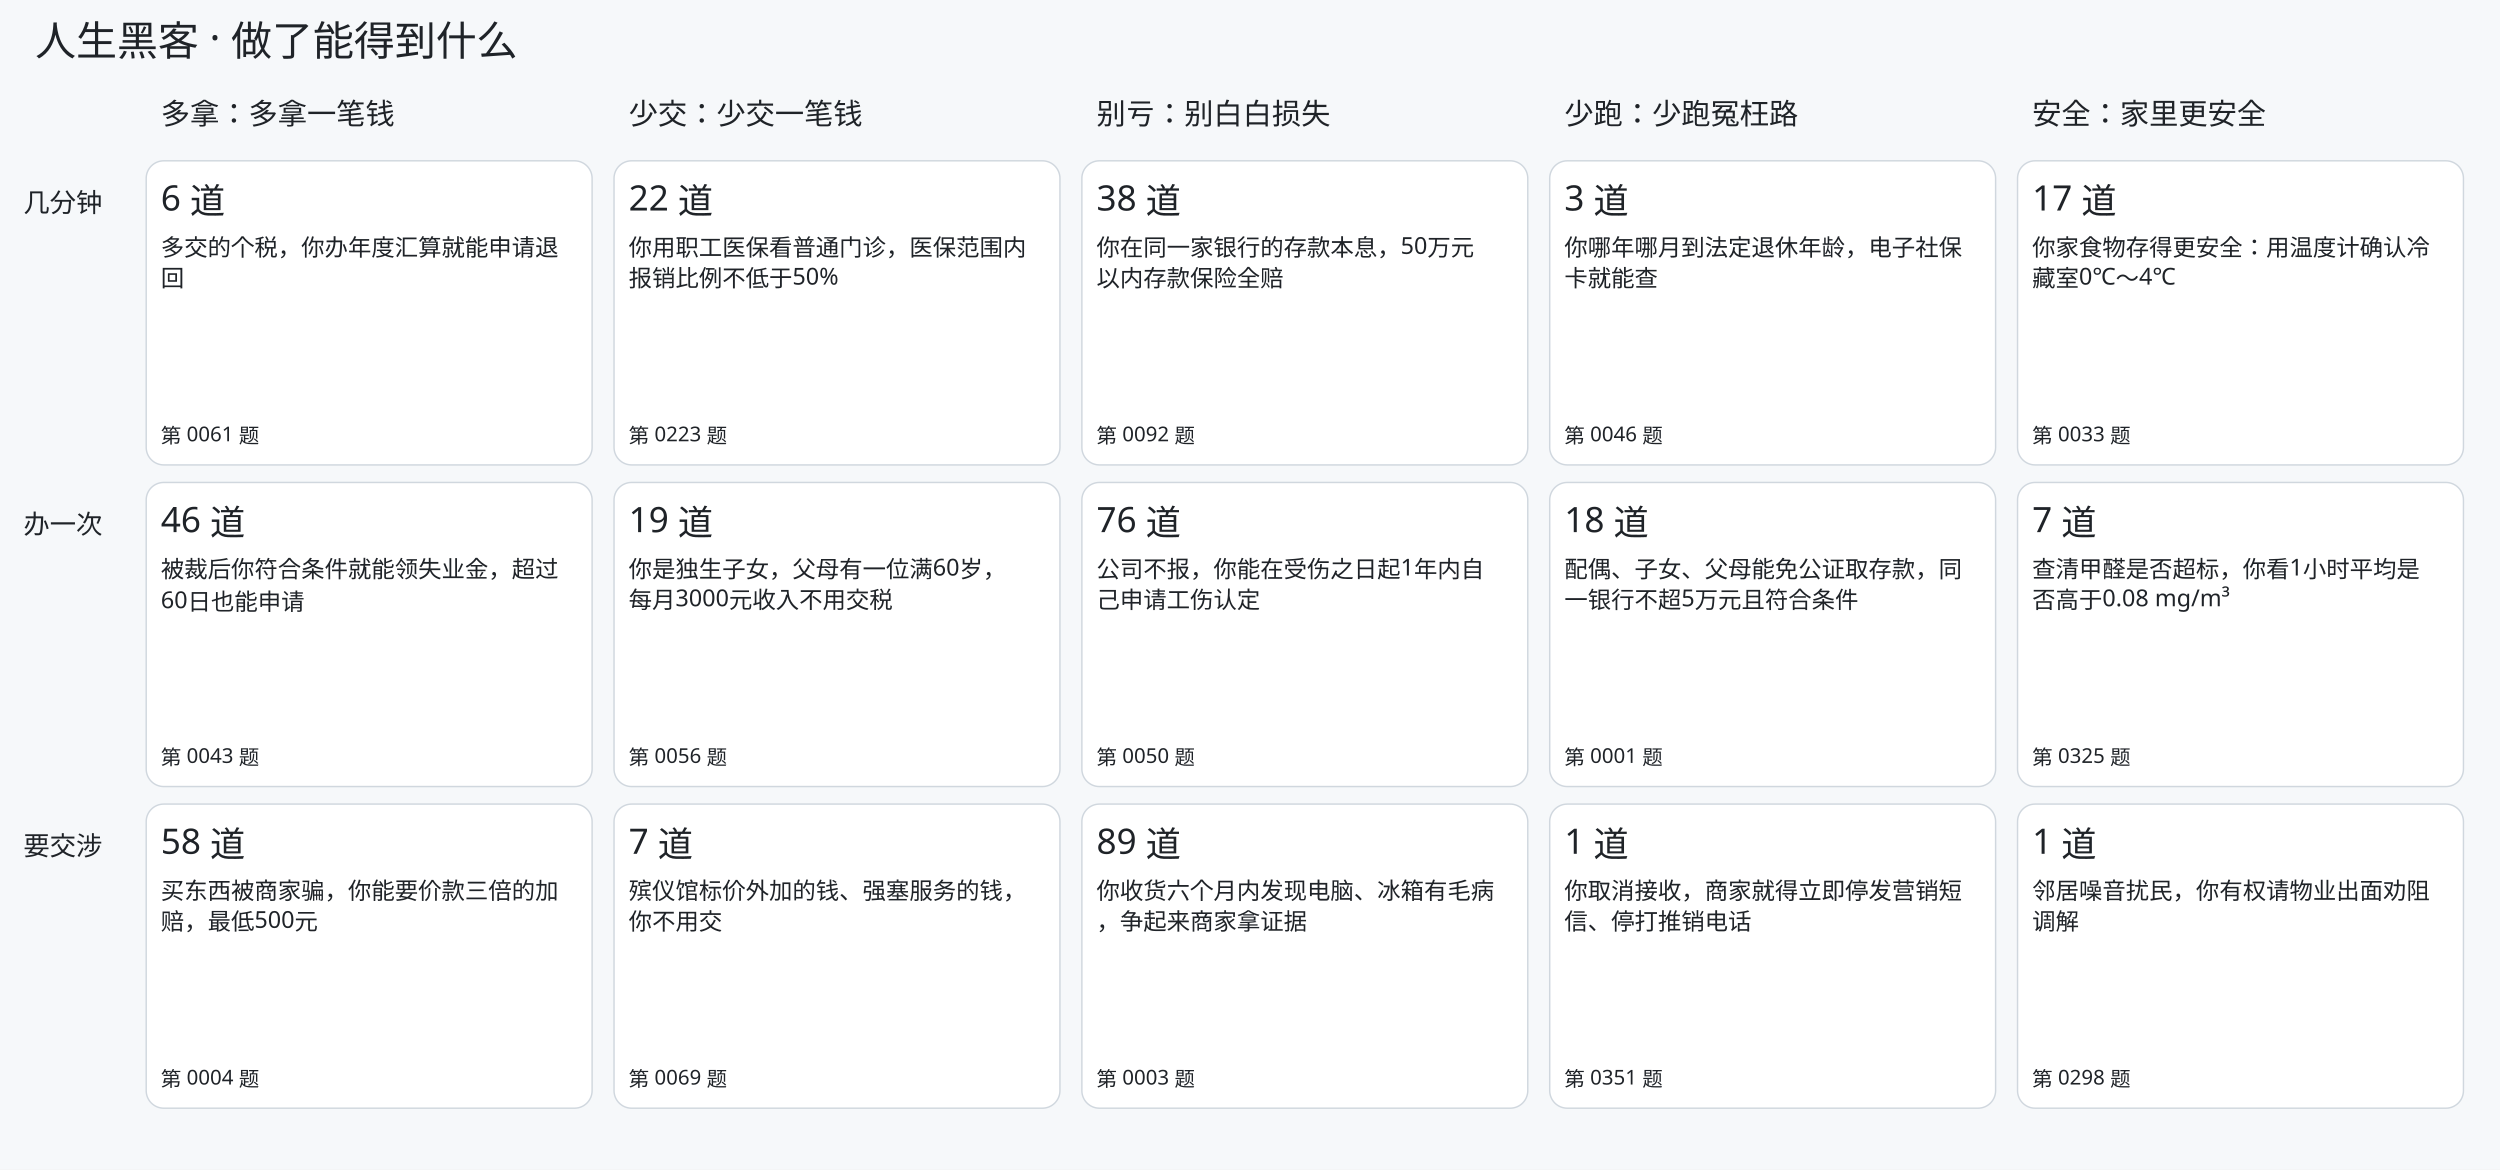
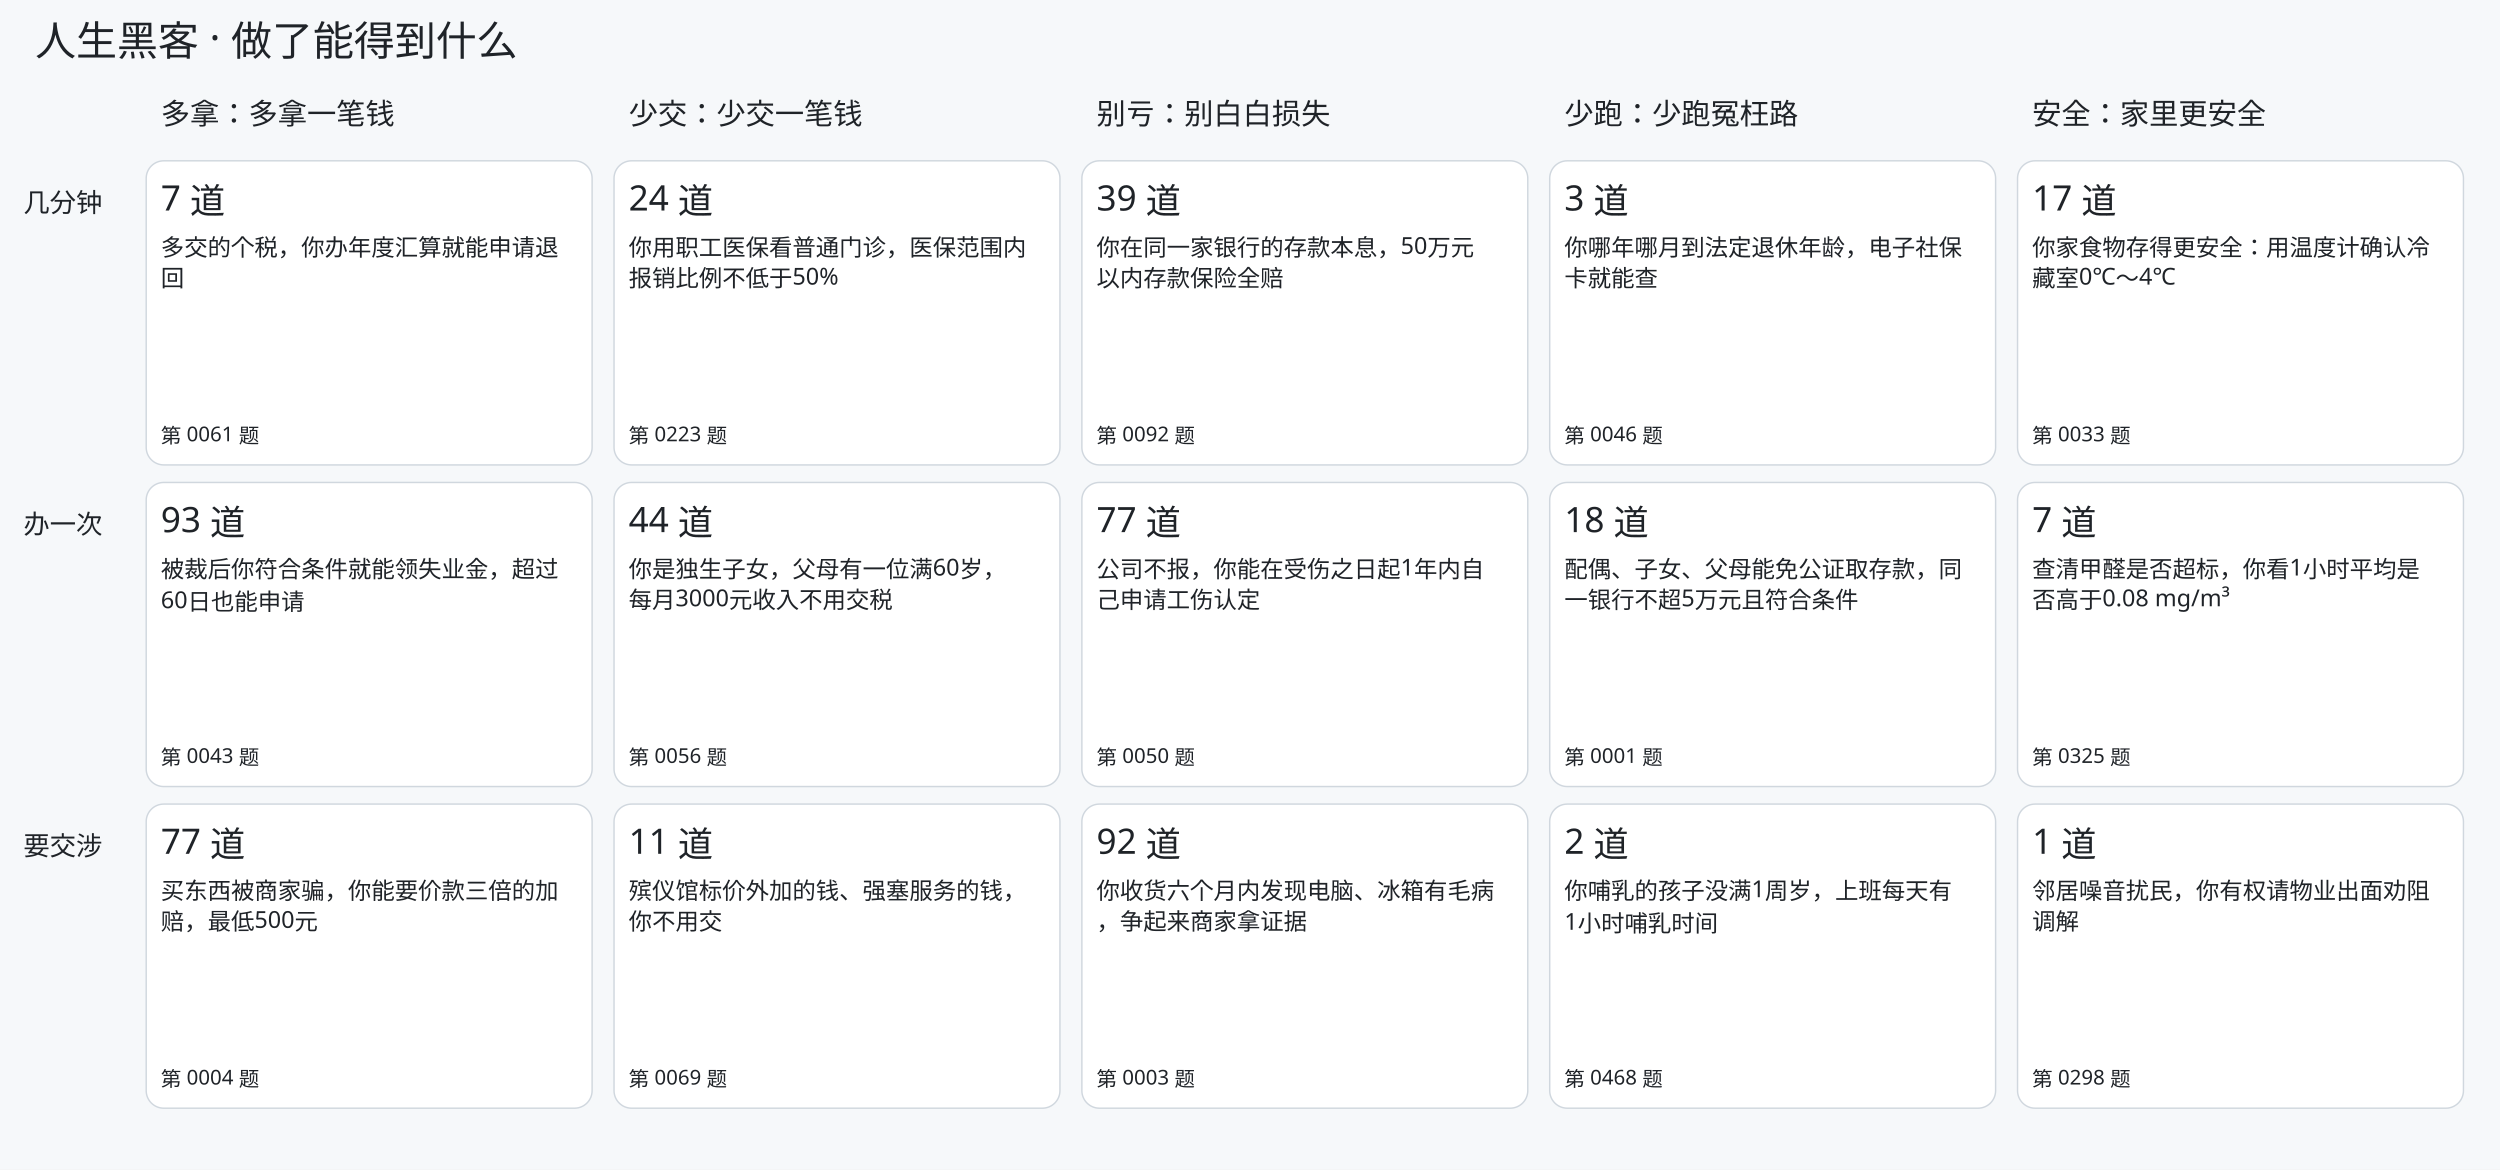
<svg xmlns="http://www.w3.org/2000/svg" viewBox="0 0 1710 800" role="img">
  <rect width="1710" height="800" fill="#f6f8fa" />
  <text x="24" y="38" fill="#1f2328" font-size="28" font-family="sans-serif">人生黑客 · 做了能得到什么</text>
  <text x="110" y="85" fill="#1f2328" font-size="20" font-family="sans-serif">多拿：多拿一笔钱</text>
  <text x="430" y="85" fill="#1f2328" font-size="20" font-family="sans-serif">少交：少交一笔钱</text>
  <text x="750" y="85" fill="#1f2328" font-size="20" font-family="sans-serif">别亏：别白白损失</text>
  <text x="1070" y="85" fill="#1f2328" font-size="20" font-family="sans-serif">少跑：少跑冤枉路</text>
  <text x="1390" y="85" fill="#1f2328" font-size="20" font-family="sans-serif">安全：家里更安全</text>
  <text x="16" y="145" fill="#1f2328" font-size="18" font-family="sans-serif">几分钟</text>
  <rect x="100" y="110" width="305" height="208" rx="12" fill="white" stroke="#d0d7de" />
-   <text x="110" y="144" fill="#1f2328" font-size="24" font-family="sans-serif">6 道</text>
+   <text x="110" y="144" fill="#1f2328" font-size="24" font-family="sans-serif">7 道</text>
  <text x="110" y="175" fill="#1f2328" font-size="16" font-family="sans-serif" data-no="0061">
    <tspan x="110" dy="0">多交的个税，你办年度汇算就能申请退</tspan>
    <tspan x="110" dy="21">回</tspan>
  </text>
  <text x="110" y="303" fill="#1f2328" font-size="14" font-family="sans-serif">第 0061 题</text>
  <rect x="420" y="110" width="305" height="208" rx="12" fill="white" stroke="#d0d7de" />
-   <text x="430" y="144" fill="#1f2328" font-size="24" font-family="sans-serif">22 道</text>
+   <text x="430" y="144" fill="#1f2328" font-size="24" font-family="sans-serif">24 道</text>
  <text x="430" y="175" fill="#1f2328" font-size="16" font-family="sans-serif" data-no="0223">
    <tspan x="430" dy="0">你用职工医保看普通门诊，医保范围内</tspan>
    <tspan x="430" dy="21">报销比例不低于50%</tspan>
  </text>
  <text x="430" y="303" fill="#1f2328" font-size="14" font-family="sans-serif">第 0223 题</text>
  <rect x="740" y="110" width="305" height="208" rx="12" fill="white" stroke="#d0d7de" />
-   <text x="750" y="144" fill="#1f2328" font-size="24" font-family="sans-serif">38 道</text>
+   <text x="750" y="144" fill="#1f2328" font-size="24" font-family="sans-serif">39 道</text>
  <text x="750" y="175" fill="#1f2328" font-size="16" font-family="sans-serif" data-no="0092">
    <tspan x="750" dy="0">你在同一家银行的存款本息，50万元</tspan>
    <tspan x="750" dy="21">以内存款保险全赔</tspan>
  </text>
  <text x="750" y="303" fill="#1f2328" font-size="14" font-family="sans-serif">第 0092 题</text>
  <rect x="1060" y="110" width="305" height="208" rx="12" fill="white" stroke="#d0d7de" />
  <text x="1070" y="144" fill="#1f2328" font-size="24" font-family="sans-serif">3 道</text>
  <text x="1070" y="175" fill="#1f2328" font-size="16" font-family="sans-serif" data-no="0046">
    <tspan x="1070" dy="0">你哪年哪月到法定退休年龄，电子社保</tspan>
    <tspan x="1070" dy="21">卡就能查</tspan>
  </text>
  <text x="1070" y="303" fill="#1f2328" font-size="14" font-family="sans-serif">第 0046 题</text>
  <rect x="1380" y="110" width="305" height="208" rx="12" fill="white" stroke="#d0d7de" />
  <text x="1390" y="144" fill="#1f2328" font-size="24" font-family="sans-serif">17 道</text>
  <text x="1390" y="175" fill="#1f2328" font-size="16" font-family="sans-serif" data-no="0033">
    <tspan x="1390" dy="0">你家食物存得更安全：用温度计确认冷</tspan>
    <tspan x="1390" dy="21">藏室0℃～4℃</tspan>
  </text>
  <text x="1390" y="303" fill="#1f2328" font-size="14" font-family="sans-serif">第 0033 题</text>
  <text x="16" y="365" fill="#1f2328" font-size="18" font-family="sans-serif">办一次</text>
  <rect x="100" y="330" width="305" height="208" rx="12" fill="white" stroke="#d0d7de" />
-   <text x="110" y="364" fill="#1f2328" font-size="24" font-family="sans-serif">46 道</text>
+   <text x="110" y="364" fill="#1f2328" font-size="24" font-family="sans-serif">93 道</text>
  <text x="110" y="395" fill="#1f2328" font-size="16" font-family="sans-serif" data-no="0043">
    <tspan x="110" dy="0">被裁后你符合条件就能领失业金，超过</tspan>
    <tspan x="110" dy="21">60日也能申请</tspan>
  </text>
  <text x="110" y="523" fill="#1f2328" font-size="14" font-family="sans-serif">第 0043 题</text>
  <rect x="420" y="330" width="305" height="208" rx="12" fill="white" stroke="#d0d7de" />
-   <text x="430" y="364" fill="#1f2328" font-size="24" font-family="sans-serif">19 道</text>
+   <text x="430" y="364" fill="#1f2328" font-size="24" font-family="sans-serif">44 道</text>
  <text x="430" y="395" fill="#1f2328" font-size="16" font-family="sans-serif" data-no="0056">
    <tspan x="430" dy="0">你是独生子女，父母有一位满60岁，</tspan>
    <tspan x="430" dy="21">每月3000元收入不用交税</tspan>
  </text>
  <text x="430" y="523" fill="#1f2328" font-size="14" font-family="sans-serif">第 0056 题</text>
  <rect x="740" y="330" width="305" height="208" rx="12" fill="white" stroke="#d0d7de" />
-   <text x="750" y="364" fill="#1f2328" font-size="24" font-family="sans-serif">76 道</text>
+   <text x="750" y="364" fill="#1f2328" font-size="24" font-family="sans-serif">77 道</text>
  <text x="750" y="395" fill="#1f2328" font-size="16" font-family="sans-serif" data-no="0050">
    <tspan x="750" dy="0">公司不报，你能在受伤之日起1年内自</tspan>
    <tspan x="750" dy="21">己申请工伤认定</tspan>
  </text>
  <text x="750" y="523" fill="#1f2328" font-size="14" font-family="sans-serif">第 0050 题</text>
  <rect x="1060" y="330" width="305" height="208" rx="12" fill="white" stroke="#d0d7de" />
  <text x="1070" y="364" fill="#1f2328" font-size="24" font-family="sans-serif">18 道</text>
  <text x="1070" y="395" fill="#1f2328" font-size="16" font-family="sans-serif" data-no="0001">
    <tspan x="1070" dy="0">配偶、子女、父母能免公证取存款，同</tspan>
    <tspan x="1070" dy="21">一银行不超5万元且符合条件</tspan>
  </text>
  <text x="1070" y="523" fill="#1f2328" font-size="14" font-family="sans-serif">第 0001 题</text>
  <rect x="1380" y="330" width="305" height="208" rx="12" fill="white" stroke="#d0d7de" />
  <text x="1390" y="364" fill="#1f2328" font-size="24" font-family="sans-serif">7 道</text>
  <text x="1390" y="395" fill="#1f2328" font-size="16" font-family="sans-serif" data-no="0325">
    <tspan x="1390" dy="0">查清甲醛是否超标，你看1小时平均是</tspan>
    <tspan x="1390" dy="21">否高于0.08 mg/m³</tspan>
  </text>
  <text x="1390" y="523" fill="#1f2328" font-size="14" font-family="sans-serif">第 0325 题</text>
  <text x="16" y="585" fill="#1f2328" font-size="18" font-family="sans-serif">要交涉</text>
  <rect x="100" y="550" width="305" height="208" rx="12" fill="white" stroke="#d0d7de" />
-   <text x="110" y="584" fill="#1f2328" font-size="24" font-family="sans-serif">58 道</text>
+   <text x="110" y="584" fill="#1f2328" font-size="24" font-family="sans-serif">77 道</text>
  <text x="110" y="615" fill="#1f2328" font-size="16" font-family="sans-serif" data-no="0004">
    <tspan x="110" dy="0">买东西被商家骗，你能要价款三倍的加</tspan>
    <tspan x="110" dy="21">赔，最低500元</tspan>
  </text>
  <text x="110" y="743" fill="#1f2328" font-size="14" font-family="sans-serif">第 0004 题</text>
  <rect x="420" y="550" width="305" height="208" rx="12" fill="white" stroke="#d0d7de" />
-   <text x="430" y="584" fill="#1f2328" font-size="24" font-family="sans-serif">7 道</text>
+   <text x="430" y="584" fill="#1f2328" font-size="24" font-family="sans-serif">11 道</text>
  <text x="430" y="615" fill="#1f2328" font-size="16" font-family="sans-serif" data-no="0069">
    <tspan x="430" dy="0">殡仪馆标价外加的钱、强塞服务的钱，</tspan>
    <tspan x="430" dy="21">你不用交</tspan>
  </text>
  <text x="430" y="743" fill="#1f2328" font-size="14" font-family="sans-serif">第 0069 题</text>
  <rect x="740" y="550" width="305" height="208" rx="12" fill="white" stroke="#d0d7de" />
-   <text x="750" y="584" fill="#1f2328" font-size="24" font-family="sans-serif">89 道</text>
+   <text x="750" y="584" fill="#1f2328" font-size="24" font-family="sans-serif">92 道</text>
  <text x="750" y="615" fill="#1f2328" font-size="16" font-family="sans-serif" data-no="0003">
    <tspan x="750" dy="0">你收货六个月内发现电脑、冰箱有毛病</tspan>
    <tspan x="750" dy="21">，争起来商家拿证据</tspan>
  </text>
  <text x="750" y="743" fill="#1f2328" font-size="14" font-family="sans-serif">第 0003 题</text>
  <rect x="1060" y="550" width="305" height="208" rx="12" fill="white" stroke="#d0d7de" />
-   <text x="1070" y="584" fill="#1f2328" font-size="24" font-family="sans-serif">1 道</text>
-   <text x="1070" y="615" fill="#1f2328" font-size="16" font-family="sans-serif" data-no="0351">
-     <tspan x="1070" dy="0">你取消接收，商家就得立即停发营销短</tspan>
-     <tspan x="1070" dy="21">信、停打推销电话</tspan>
+   <text x="1070" y="584" fill="#1f2328" font-size="24" font-family="sans-serif">2 道</text>
+   <text x="1070" y="615" fill="#1f2328" font-size="16" font-family="sans-serif" data-no="0468">
+     <tspan x="1070" dy="0">你哺乳的孩子没满1周岁，上班每天有</tspan>
+     <tspan x="1070" dy="21">1小时哺乳时间</tspan>
  </text>
-   <text x="1070" y="743" fill="#1f2328" font-size="14" font-family="sans-serif">第 0351 题</text>
+   <text x="1070" y="743" fill="#1f2328" font-size="14" font-family="sans-serif">第 0468 题</text>
  <rect x="1380" y="550" width="305" height="208" rx="12" fill="white" stroke="#d0d7de" />
  <text x="1390" y="584" fill="#1f2328" font-size="24" font-family="sans-serif">1 道</text>
  <text x="1390" y="615" fill="#1f2328" font-size="16" font-family="sans-serif" data-no="0298">
    <tspan x="1390" dy="0">邻居噪音扰民，你有权请物业出面劝阻</tspan>
    <tspan x="1390" dy="21">调解</tspan>
  </text>
  <text x="1390" y="743" fill="#1f2328" font-size="14" font-family="sans-serif">第 0298 题</text>
</svg>
